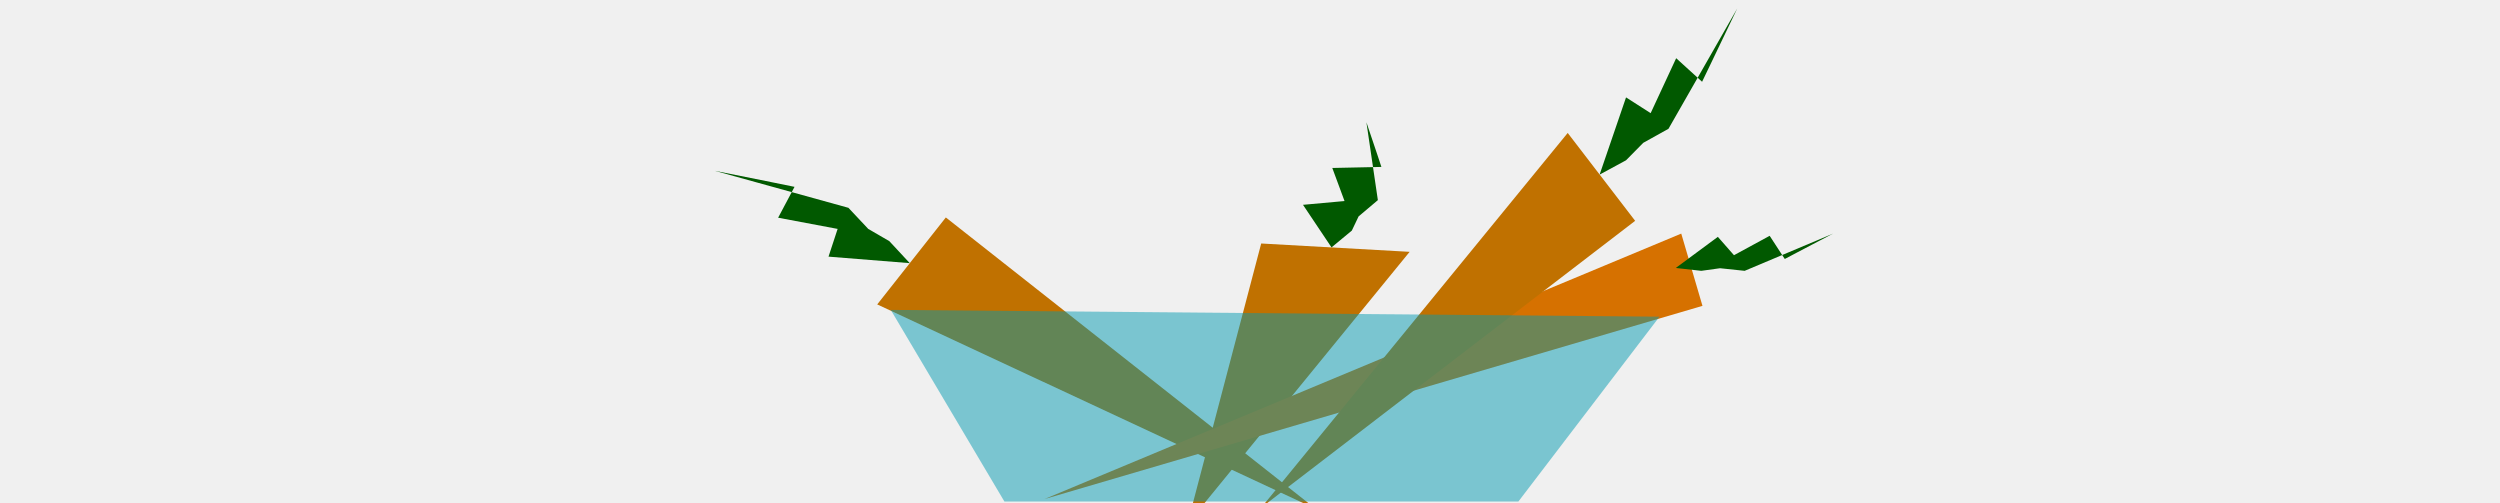
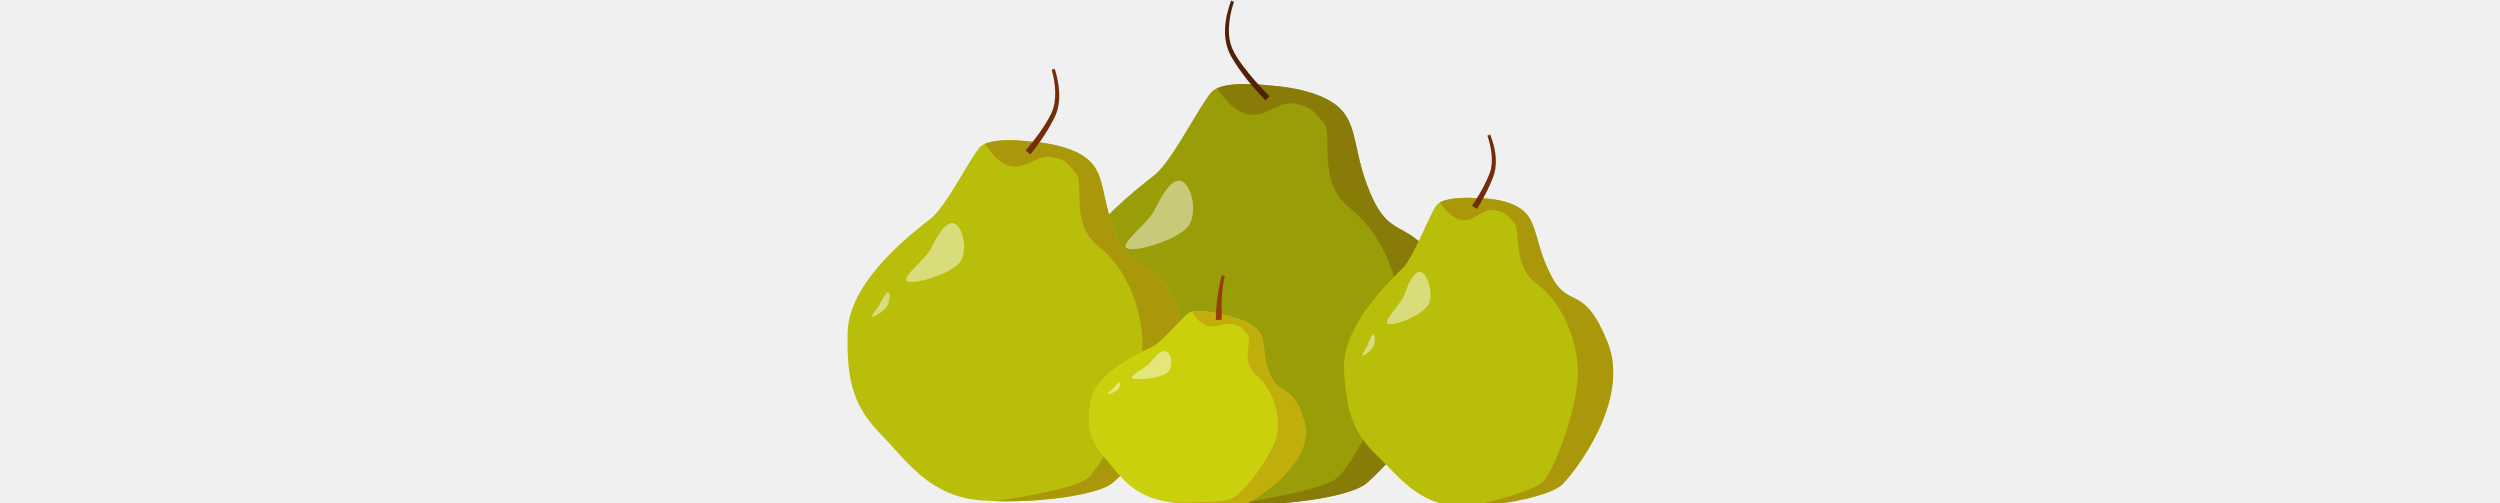
- <svg xmlns="http://www.w3.org/2000/svg" version="1.1" id="Слой_1" x="0px" y="0px" viewBox="0 0 1920 386" style="enable-background:new 0 0 1920 386;" xml:space="preserve">
+ <svg xmlns="http://www.w3.org/2000/svg" xmlns:xlink="http://www.w3.org/1999/xlink" version="1.1" id="Слой_1" x="0px" y="0px" viewBox="0 0 1920 386" style="enable-background:new 0 0 1920 386;" xml:space="preserve">
  <style type="text/css">
- 	.st0{fill:#C07100;}
- 	.st1{fill:#015900;}
- 	.st2{fill:#D67100;}
- 	.st3{opacity:0.49;fill:#009AB0;}
+ 	.st0{clip-path:url(#XMLID_00000149348606756351002010000009152696825853739709_);fill:#897B08;}
+ 	.st1{opacity:0.46;clip-path:url(#XMLID_00000149348606756351002010000009152696825853739709_);fill:#FFFFFF;}
+ 	.st2{fill:#512107;}
+ 	.st3{clip-path:url(#SVGID_00000034799416607682751860000015429004619274937729_);fill:#AA980A;}
+ 	.st4{opacity:0.46;clip-path:url(#SVGID_00000034799416607682751860000015429004619274937729_);fill:#FFFFFF;}
+ 	.st5{fill:#722E0A;}
+ 	.st6{clip-path:url(#SVGID_00000053510894573371690960000012803232514396186250_);fill:#AA980A;}
+ 	.st7{opacity:0.46;clip-path:url(#SVGID_00000053510894573371690960000012803232514396186250_);fill:#FFFFFF;}
+ 	.st8{clip-path:url(#XMLID_00000096055523915515069500000009942683608363357843_);fill:#C1AD0B;}
+ 	.st9{opacity:0.46;clip-path:url(#XMLID_00000096055523915515069500000009942683608363357843_);fill:#FFFFFF;}
+ 	.st10{fill:#983D0D;}
</style>
  <g id="фон">
</g>
-   <polygon class="st0" points="1010.6,390.9 673.7,233.8 726.4,167 " />
-   <polygon class="st1" points="698.7,202.1 636.3,197.1 643.3,175.8 597.6,167.2 610.2,143.5 595.5,140.5 549,131.2 651.6,159.6   666.8,175.8 683,185.2 " />
-   <polygon class="st0" points="911.9,402.5 968.6,187 1082.6,193.4 " />
-   <polygon class="st1" points="1022.6,190 1000.7,157.3 1032.6,154.4 1023.2,129 1060.9,128.2 1058.2,120 1049.4,93.9 1058.2,153.7   1043.4,166.2 1038.2,177.1 " />
-   <polygon class="st2" points="802.1,383.3 1291.2,179.4 1307.5,234.9 " />
-   <polygon class="st0" points="968.7,389.8 1204,102.1 1255.8,169.6 " />
-   <polygon class="st3" points="1274.5,243.2 684.1,238 771.4,385.2 1166.1,385.2 " />
-   <polygon class="st1" points="1228.5,134.1 1248.8,74.8 1267.7,86.9 1287.3,44.7 1307.2,62.8 1313.7,49.3 1334.2,6.5 1281.4,98.9   1262,109.7 1248.8,123.1 " />
-   <polygon class="st1" points="1287,205.8 1319.3,181.9 1331.7,196 1359.1,181.1 1370.7,198.9 1379.6,194.2 1407.8,179.4 1339.9,208   1321,206 1306.6,208 " />
+   <g>
+     <g>
+       <g>
+         <defs>
+           <path id="XMLID_00000098219590588566617590000000585763384823272621_" d="M975.3,65.7c0,0-35.9-4.8-44.9,5S900.6,123,887,134.1      c-13.6,11.1-73.6,55-74.9,102s6.8,68.3,30.2,92.2c23.3,23.9,43.3,55.6,91.1,58.7s102.9-5.1,115.6-15.5s85-81.4,63.2-145.1      c-21.7-63.7-40.3-37-57.3-72.5c-16.9-35.4-10.5-57.4-27.4-72.1C1010.6,67.2,975.3,65.7,975.3,65.7z" />
+         </defs>
+         <use xlink:href="#XMLID_00000098219590588566617590000000585763384823272621_" style="overflow:visible;fill:#999D08;" />
+         <clipPath id="XMLID_00000103248236306745369110000005235823316406836385_">
+           <use xlink:href="#XMLID_00000098219590588566617590000000585763384823272621_" style="overflow:visible;" />
+         </clipPath>
+         <path style="clip-path:url(#XMLID_00000103248236306745369110000005235823316406836385_);fill:#897B08;" d="M929.4,59     c0,0,13.3,26.1,28.7,28.8c15.4,2.7,23.5-10.8,36.8-8.1c13.3,2.7,13.3,5.4,21.5,14.4c8.2,9-6.1,45.1,20.5,65.8     c26.6,20.7,40.9,61.3,38.9,94.6c-2,33.3-34.8,102.7-50.2,113.5c-15.4,10.8-88,20.6-88,20.6l-2,27.1c0,0,232.3-33.3,242.6-32.4     s31.7-197.3,31.7-200c0-2.7-115.7-193.7-115.7-193.7L929.4,59z" />
+         <path style="opacity:0.46;clip-path:url(#XMLID_00000103248236306745369110000005235823316406836385_);fill:#FFFFFF;" d="     M886.6,161.4c-5.6,11.1-28.2,26.6-20.7,29.5c7.5,2.9,42.3-7.9,47.9-19c5.6-11.1,1.1-29.9-6.4-32.8     C899.9,136.2,892.2,150.3,886.6,161.4z" />
+         <path style="opacity:0.46;clip-path:url(#XMLID_00000103248236306745369110000005235823316406836385_);fill:#FFFFFF;" d="     M841.5,210.2c-2.2,4.5-9.2,11.5-7.5,12.2c1.7,0.7,11.4-5.3,13.6-9.8c2.2-4.5,2.5-11.2,0.8-11.9     C846.7,200,843.7,205.7,841.5,210.2z" />
+       </g>
+       <g>
+         <path class="st2" d="M971.8,77.1c-9.9-10.4-19.2-21.5-26.4-34c-7.3-13.1-4.9-29.2,0.1-42.6c0,0,2.2,0.9,2.2,0.9     c-2.3,6.5-3.7,13.5-3.9,20.4c-0.4,12.1,3.5,18.9,10.4,28.3c6.3,8.4,13.3,16.4,20.8,23.7C975,73.8,971.8,77.1,971.8,77.1     L971.8,77.1z" />
+       </g>
+     </g>
+     <g>
+       <g>
+         <defs>
+           <path id="SVGID_1_" d="M791.1,108.7c0,0-30.8-4.1-38.5,4.3s-25.6,44.9-37.3,54.4s-63.2,47.2-64.3,87.5      c-1.1,40.3,5.9,58.6,25.9,79.1c20,20.5,37.1,47.7,78.1,50.4c41,2.7,88.3-4.4,99.1-13.3c10.9-8.9,72.9-69.8,54.2-124.5      s-34.6-31.7-49.1-62.2s-9-49.2-23.5-61.8C821.4,110,791.1,108.7,791.1,108.7z" />
+         </defs>
+         <use xlink:href="#SVGID_1_" style="overflow:visible;fill:#B9BE0A;" />
+         <clipPath id="SVGID_00000061459172672076236030000004715728816199874688_">
+           <use xlink:href="#SVGID_1_" style="overflow:visible;" />
+         </clipPath>
+         <path style="clip-path:url(#SVGID_00000061459172672076236030000004715728816199874688_);fill:#AA980A;" d="M751.7,102.9     c0,0,11.4,22.4,24.6,24.7c13.2,2.3,20.2-9.3,31.6-7c11.4,2.3,11.4,4.6,18.4,12.4c7,7.7-5.3,38.7,17.6,56.4     c22.8,17.8,35.1,52.6,33.4,81.2s-29.9,88.1-43,97.4c-13.2,9.3-75.5,17.7-75.5,17.7L757,409c0,0,199.3-28.6,208.1-27.8     c8.8,0.8,27.2-169.3,27.2-171.6S893.1,43.4,893.1,43.4L751.7,102.9z" />
+         <path style="opacity:0.46;clip-path:url(#SVGID_00000061459172672076236030000004715728816199874688_);fill:#FFFFFF;" d="     M715,190.8c-4.8,9.5-24.2,22.8-17.8,25.3c6.4,2.5,36.3-6.7,41.1-16.3c4.8-9.5,0.9-25.7-5.5-28.2     C726.4,169.2,719.8,181.3,715,190.8z" />
+         <path style="opacity:0.46;clip-path:url(#SVGID_00000061459172672076236030000004715728816199874688_);fill:#FFFFFF;" d="     M676.3,232.6c-1.9,3.8-7.9,9.9-6.4,10.5c1.5,0.6,9.8-4.6,11.7-8.4c1.9-3.8,2.1-9.6,0.7-10.2C680.8,223.9,678.2,228.8,676.3,232.6     z" />
+       </g>
+       <g>
+         <path class="st5" d="M787.7,115.6c3.7-4.4,7.3-9,10.7-13.7c3.3-4.8,6.5-9.7,9-14.8c2.4-5.1,3.1-10.8,3-16.5     c-0.2-5.7-1.1-11.5-2.7-17l2.3-0.8c3.6,11.3,5.4,24.5,0.7,35.7c-5.1,10.9-11.9,20.7-19.3,30.1     C791.2,118.6,787.7,115.6,787.7,115.6L787.7,115.6z" />
+       </g>
+     </g>
+     <g>
+       <g>
+         <defs>
+           <path id="SVGID_00000139281968232715860580000002358721520460645303_" d="M1133.1,152.1c0,0-24.5-1.8-30.1,5.8      c-5.5,7.6-17.2,39.6-25.9,48.3s-46.7,43.6-44.9,78c1.8,34.4,8.5,49.6,25.6,65.9c17.1,16.4,32.4,38.5,64.9,38.6      s69.3-8.6,77.3-16.8c8-8.1,52.9-63.5,34.6-109c-18.3-45.5-29.4-25.1-42.8-50.2c-13.4-25.1-10.3-41.4-22.6-51.4      C1157.1,151.5,1133.1,152.1,1133.1,152.1z" />
+         </defs>
+         <use xlink:href="#SVGID_00000139281968232715860580000002358721520460645303_" style="overflow:visible;fill:#B9BE0A;" />
+         <clipPath id="SVGID_00000114033890388970185930000002499412916926210225_">
+           <use xlink:href="#SVGID_00000139281968232715860580000002358721520460645303_" style="overflow:visible;" />
+         </clipPath>
+         <path style="clip-path:url(#SVGID_00000114033890388970185930000002499412916926210225_);fill:#AA980A;" d="M1101.7,149.3     c0,0,10.5,18.5,21,19.7s15.3-9,24.5-7.7c9.2,1.3,9.3,3.3,15.4,9.5c6,6.2-1.6,33.2,17.6,47.1c19.2,13.9,31.2,42.8,31.7,67.3     c0.5,24.5-17.7,76.7-27.5,85.3c-9.8,8.6-58.4,19.2-58.4,19.2l0.1,19.9c0,0,155.3-35.3,162.2-35.2c7,0.2,10.3-145.7,10.2-147.6     c-0.2-2-89.2-136.1-89.2-136.1L1101.7,149.3z" />
+         <path style="opacity:0.46;clip-path:url(#SVGID_00000114033890388970185930000002499412916926210225_);fill:#FFFFFF;" d="     M1078.6,226.2c-3.1,8.4-17.6,20.8-12.3,22.6s28.2-7.7,31.3-16.1c3.1-8.4-1-21.9-6.2-23.7S1081.7,217.8,1078.6,226.2z" />
+         <path style="opacity:0.46;clip-path:url(#SVGID_00000114033890388970185930000002499412916926210225_);fill:#FFFFFF;" d="     M1050.8,263.9c-1.3,3.4-5.5,8.9-4.4,9.3s7.4-4.4,8.7-7.8c1.3-3.4,1-8.3-0.1-8.7C1053.7,256.3,1052,260.6,1050.8,263.9z" />
+       </g>
+       <g>
+         <path class="st5" d="M1130.5,158c4.1-6,7.9-12.4,11-19c1-2.2,2-4.5,2.8-6.7c1.5-4.3,1.7-9.2,1.2-14c-0.5-4.8-1.6-9.6-3.2-14.1     c0,0,2.2-0.9,2.2-0.9c3.6,9.6,5.9,19.9,3.1,30.1c-0.8,2.5-1.7,4.8-2.7,7.1c-3,7-6.6,13.5-10.6,20     C1134.3,160.6,1130.5,158,1130.5,158L1130.5,158z" />
+       </g>
+     </g>
+     <g>
+       <g>
+         <defs>
+           <path id="XMLID_00000164473200414129671270000015995207133219294102_" d="M937.7,241.3c0,0-19.3-4.8-24.8-1      c-5.5,3.8-19.6,21.7-27.8,25.8c-8.1,4.1-43.7,19.8-47.4,41.1c-3.7,21.4-0.6,31.7,10.6,44.3s20.1,28.5,45.9,33.4      c25.9,4.9,56.5,5.1,64,1.3s51.5-31,43.7-61.6c-7.8-30.6-19.7-19.8-26.6-37.2c-7-17.4-2.1-26.9-10.3-34.9      C956.8,244.6,937.7,241.3,937.7,241.3z" />
+         </defs>
+         <use xlink:href="#XMLID_00000164473200414129671270000015995207133219294102_" style="overflow:visible;fill:#CAD00B;" />
+         <clipPath id="XMLID_00000057135238325275681090000015007371819304125850_">
+           <use xlink:href="#XMLID_00000164473200414129671270000015995207133219294102_" style="overflow:visible;" />
+         </clipPath>
+         <path style="clip-path:url(#XMLID_00000057135238325275681090000015007371819304125850_);fill:#C1AD0B;" d="M913.1,234.9     c0,0,5.6,12.9,13.8,15.2c8.2,2.3,13.5-3.2,20.6-1c7.1,2.2,6.9,3.4,10.8,8.1c3.9,4.7-6.2,20.1,7,31.5s18.4,30.9,15.2,46     c-3.2,15.1-25.5,44.3-34.6,48.2s-49.3,3-49.3,3l-2.8,12.2c0,0,128.9,1.6,134.4,2.8c5.5,1.2,29.9-87.7,30.1-89     c0.2-1.2-50.8-96.8-50.8-96.8L913.1,234.9z" />
+         <path style="opacity:0.46;clip-path:url(#XMLID_00000057135238325275681090000015007371819304125850_);fill:#FFFFFF;" d="     M883.2,278.6c-3.8,4.7-17.1,10.1-13.2,12c3.9,1.9,23.6-0.5,27.3-5.2c3.8-4.7,2.5-13.6-1.4-15.4C892,268.1,887,273.9,883.2,278.6z     " />
+         <path style="opacity:0.46;clip-path:url(#XMLID_00000057135238325275681090000015007371819304125850_);fill:#FFFFFF;" d="     M855.5,297.6c-1.5,1.9-5.7,4.6-4.9,5c0.9,0.4,6.6-1.6,8.1-3.5c1.5-1.9,2.1-4.9,1.2-5.4C859,293.3,857,295.7,855.5,297.6z" />
+       </g>
+       <g>
+         <path class="st10" d="M933.7,245.7c0.3-11.6,1.6-23.1,4.6-34.3c0,0,2.3,0.5,2.3,0.5c-1.6,8.4-2.6,16.7-2.4,25.2     c0,2.8,0,5.7,0.1,8.5L933.7,245.7L933.7,245.7z" />
+       </g>
+     </g>
+   </g>
</svg>
